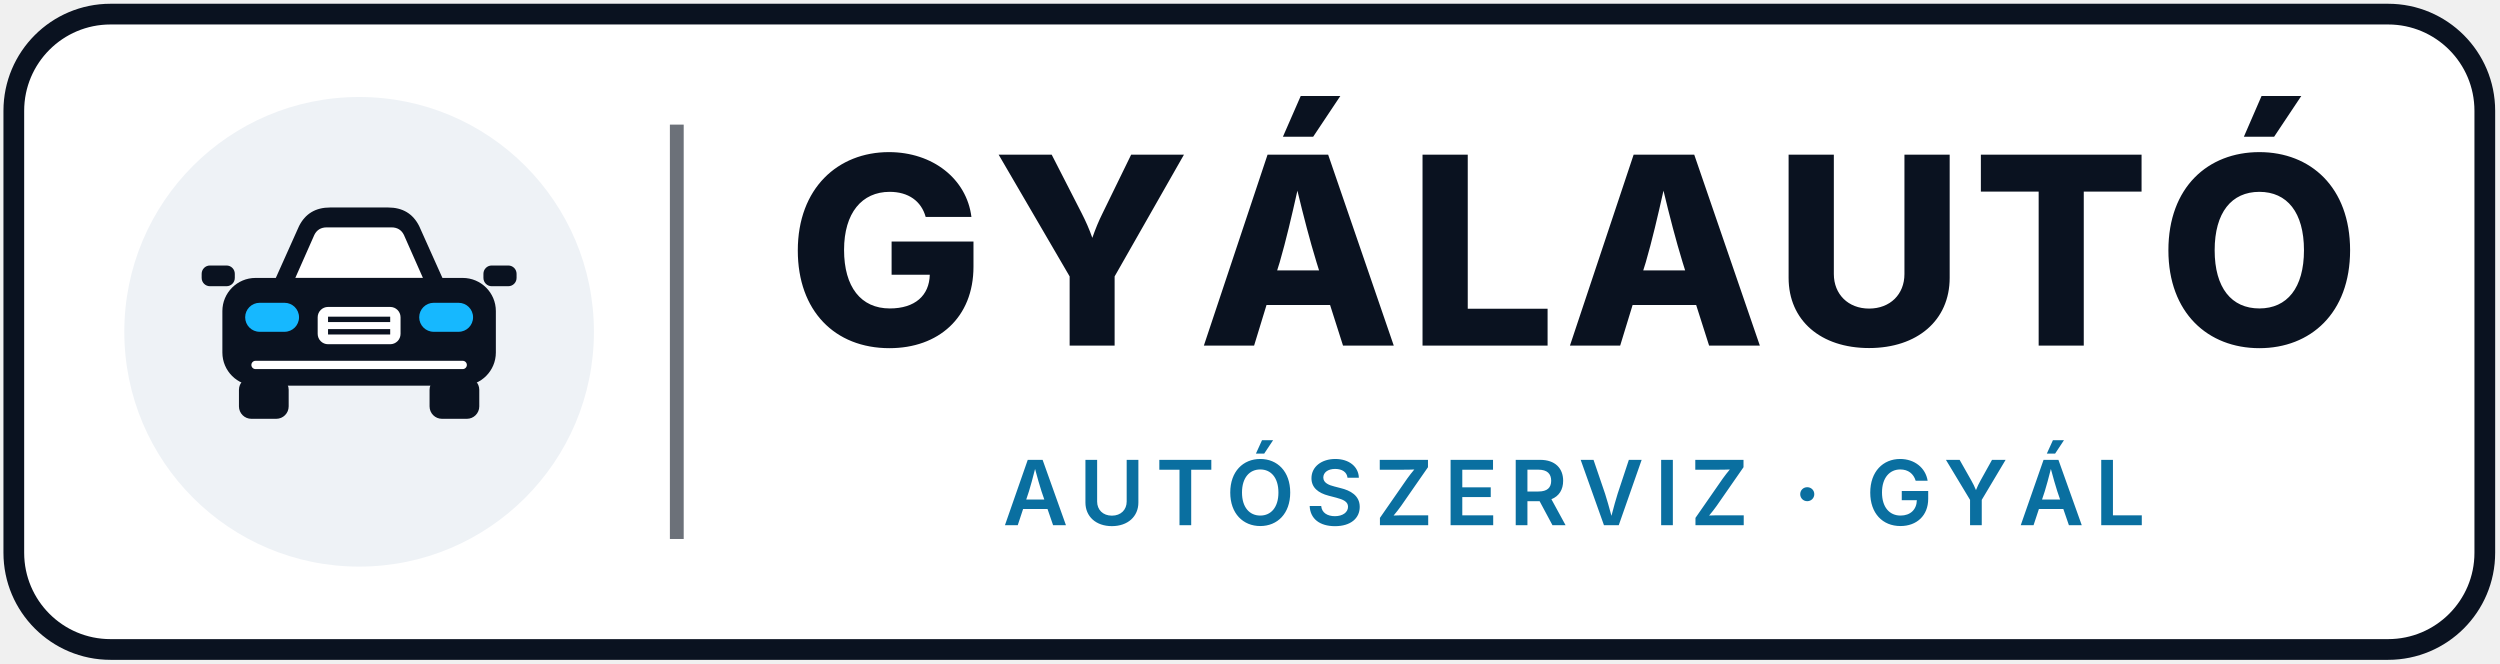
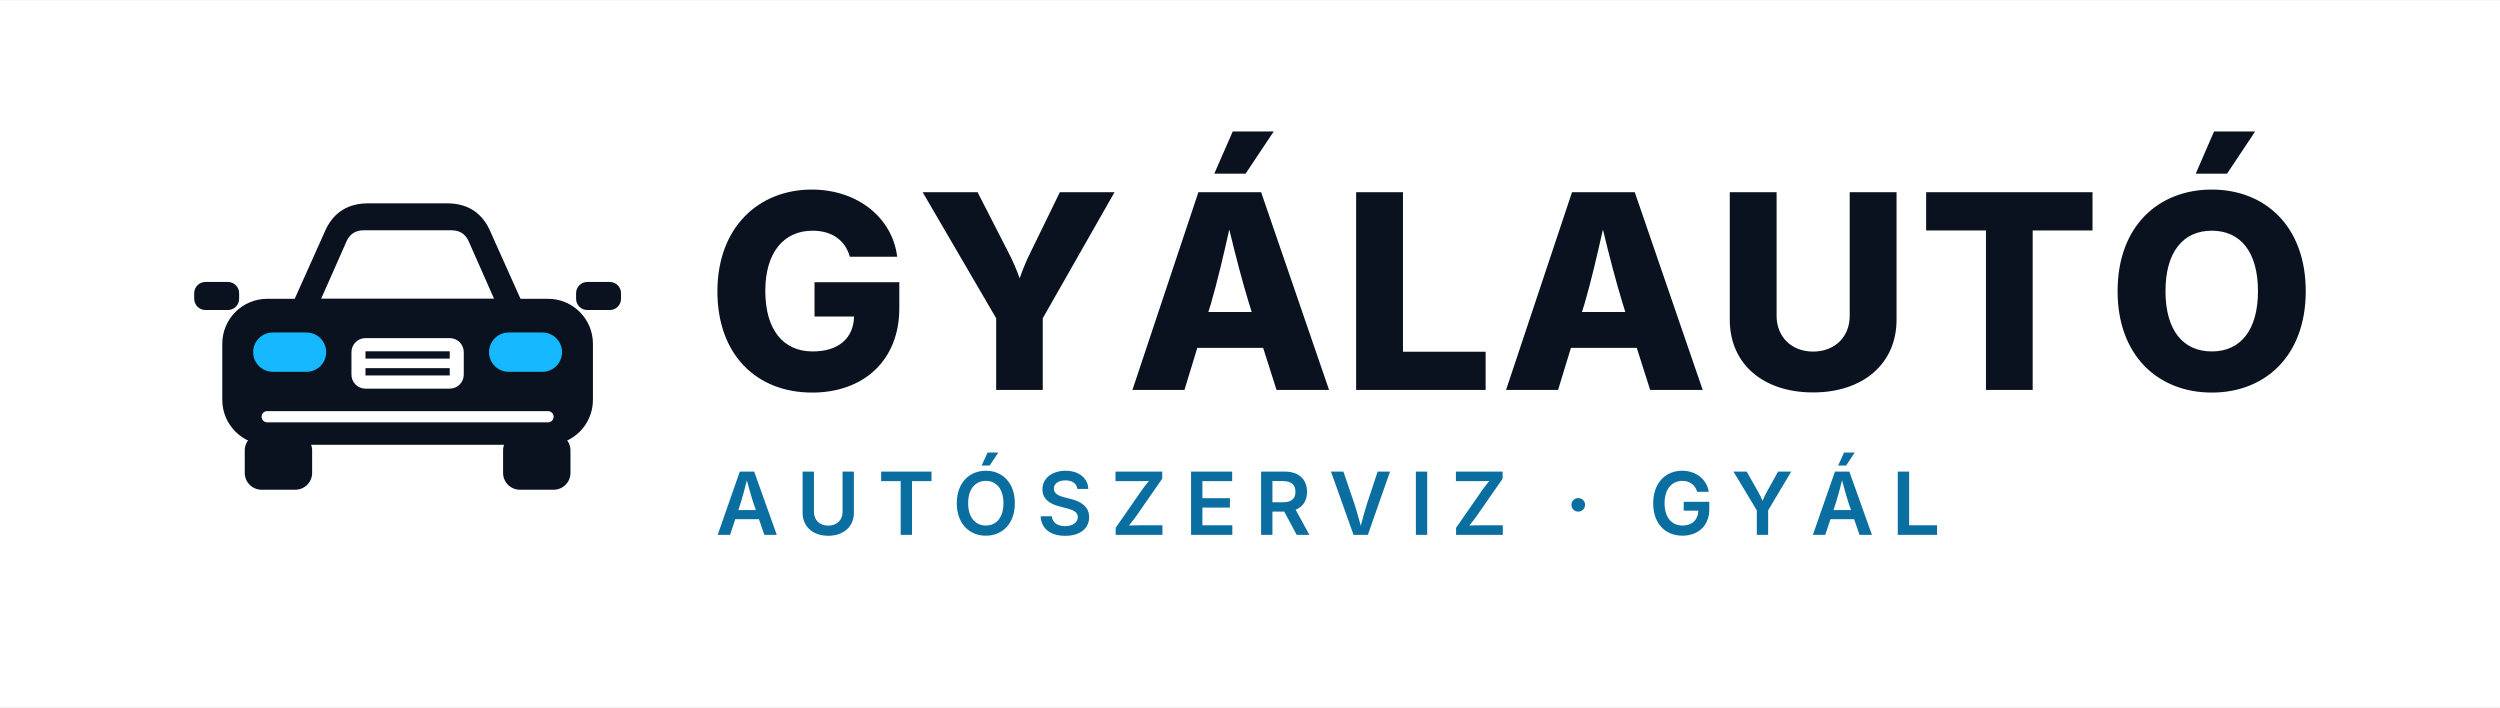
- <svg xmlns="http://www.w3.org/2000/svg" viewBox="0 0 362 96" width="1085" height="288">
-   <rect class="lg-plate" x="2" y="2" width="357.8" height="92" rx="14" fill="#FFFFFF" stroke="#0A1220" stroke-width="3" />
-   <circle cx="52" cy="48" r="34" fill="#EEF2F6" />
-   <g class="lg-car" transform="translate(22 18) scale(.6)">
+ <svg xmlns="http://www.w3.org/2000/svg" viewBox="-20 -16 276 78" width="827" height="234">
+   <rect x="-20" y="-16" width="276" height="78" fill="#FFFFFF" />
+   <g class="lg-car" transform="translate(-6 -6) scale(.62)">
    <path d="M29 39L35.5 24.5C37 21.5 39.5 20 43 20H57C60.5 20 63 21.5 64.5 24.5L71 39Z" fill="#0A1220" />
    <path d="M34.6 37L39.2 26.6C39.8 25.4 40.8 24.8 42.2 24.8H57.8C59.2 24.8 60.2 25.4 60.8 26.6L65.4 37Z" fill="#FFFFFF" />
    <rect x="17" y="37" width="66" height="26" rx="8" fill="#0A1220" />
    <rect x="12" y="34" width="8" height="5" rx="2" fill="#0A1220" />
    <rect x="80" y="34" width="8" height="5" rx="2" fill="#0A1220" />
    <rect x="22.5" y="43" width="13" height="7" rx="3.5" fill="#16B8FF" class="lg-light" />
    <rect x="64.5" y="43" width="13" height="7" rx="3.5" fill="#16B8FF" class="lg-light" />
    <rect x="40" y="44" width="20" height="9" rx="2.5" fill="#FFFFFF" />
    <path d="M42.5 47H57.5M42.5 50H57.5" stroke="#0A1220" stroke-width="1.3" />
    <rect x="24" y="57" width="52" height="2" rx="1" fill="#FFFFFF" />
    <rect x="21" y="61" width="12" height="10" rx="3" fill="#0A1220" />
    <rect x="67" y="61" width="12" height="10" rx="3" fill="#0A1220" />
  </g>
-   <path d="M98 18V78" stroke="#0A1220" stroke-width="2" opacity=".6" />
  <g class="lg-word">
-     <g transform="translate(114 50)">
-       <path d="M14.788 0.371C21.876 0.371 26.96 -4.045 26.96 -11.43V-15.066H15.104V-10.261H20.633C20.559 -7.255 18.499 -5.381 14.844 -5.381C10.669 -5.381 8.22 -8.479 8.22 -13.86C8.22 -19.204 10.799 -22.266 14.825 -22.266C17.553 -22.266 19.408 -20.911 20.039 -18.629H26.663C25.977 -24.14 21.06 -28.018 14.714 -28.018C7.348 -28.018 1.521 -22.804 1.521 -13.768C1.521 -5.028 6.884 0.371 14.788 0.371Z M40.884 0.0H47.397V-10.02L57.435 -27.646H49.79L45.653 -19.167C45.078 -18.017 44.632 -16.922 44.168 -15.604C43.704 -16.922 43.222 -17.998 42.628 -19.167L38.286 -27.646H30.605L40.884 -10.02Z M60.319 0.0H67.593L69.392 -5.882H78.595L80.469 0.0H87.817L78.317 -27.646H69.541ZM70.932 -10.892 71.303 -12.079C72.213 -15.215 73.029 -18.703 73.864 -22.433C74.755 -18.722 75.664 -15.233 76.629 -12.079L77 -10.892ZM71.767 -30.244H76.146L80.08 -36.145H74.346Z M91.982 0.0H110.091V-5.344H98.531V-27.646H91.982Z M113.328 0.0H120.601L122.401 -5.882H131.604L133.478 0.0H140.826L131.326 -27.646H122.549ZM123.941 -10.892 124.312 -12.079C125.221 -15.215 126.038 -18.703 126.873 -22.433C127.763 -18.722 128.672 -15.233 129.637 -12.079L130.008 -10.892Z M156.642 0.353C163.6 0.353 168.313 -3.637 168.313 -9.815V-27.646H161.763V-10.354C161.763 -7.44 159.704 -5.362 156.642 -5.362C153.618 -5.362 151.54 -7.44 151.54 -10.354V-27.646H144.99V-9.815C144.99 -3.637 149.647 0.353 156.642 0.353Z M172.83 -22.303H181.198V0.0H187.73V-22.303H196.098V-27.646H172.83Z M213.158 0.371C220.561 0.371 226.294 -4.694 226.294 -13.805C226.294 -22.934 220.561 -28.018 213.158 -28.018C205.717 -28.018 199.984 -22.934 199.984 -13.805C199.984 -4.731 205.717 0.371 213.158 0.371ZM213.158 -5.381C209.131 -5.381 206.682 -8.35 206.682 -13.805C206.682 -19.278 209.131 -22.266 213.158 -22.266C217.166 -22.266 219.615 -19.297 219.615 -13.805C219.615 -8.35 217.166 -5.381 213.158 -5.381ZM210.913 -30.244H215.292L219.225 -36.145H213.473Z" fill="#0A1220" />
+     <g transform="translate(58 27)">
+       <path d="M11.675 0.293C17.271 0.293 21.284 -3.193 21.284 -9.023V-11.895H11.924V-8.101H16.289C16.23 -5.728 14.604 -4.248 11.719 -4.248C8.423 -4.248 6.489 -6.694 6.489 -10.942C6.489 -15.161 8.525 -17.578 11.704 -17.578C13.857 -17.578 15.322 -16.509 15.82 -14.707H21.05C20.508 -19.058 16.626 -22.119 11.616 -22.119C5.801 -22.119 1.201 -18.003 1.201 -10.869C1.201 -3.97 5.435 0.293 11.675 0.293Z M31.977 0.0H37.119V-7.91L45.043 -21.826H39.008L35.742 -15.132C35.288 -14.224 34.936 -13.359 34.57 -12.319C34.204 -13.359 33.823 -14.209 33.354 -15.132L29.926 -21.826H23.862L31.977 -7.91Z M47.02 0.0H52.763L54.183 -4.644H61.449L62.929 0.0H68.729L61.229 -21.826H54.301ZM55.399 -8.599 55.692 -9.536C56.41 -12.012 57.054 -14.766 57.714 -17.71C58.417 -14.78 59.135 -12.026 59.896 -9.536L60.189 -8.599ZM56.058 -23.877H59.515L62.621 -28.535H58.095Z M71.717 0.0H86.014V-4.219H76.888V-21.826H71.717Z M88.269 0.0H94.011L95.432 -4.644H102.698L104.177 0.0H109.978L102.478 -21.826H95.549ZM96.648 -8.599 96.941 -9.536C97.659 -12.012 98.303 -14.766 98.963 -17.71C99.666 -14.78 100.383 -12.026 101.145 -9.536L101.438 -8.599Z M122.165 0.278C127.658 0.278 131.379 -2.871 131.379 -7.749V-21.826H126.208V-8.174C126.208 -5.874 124.582 -4.233 122.165 -4.233C119.777 -4.233 118.137 -5.874 118.137 -8.174V-21.826H112.966V-7.749C112.966 -2.871 116.643 0.278 122.165 0.278Z M134.645 -17.607H141.251V0.0H146.408V-17.607H153.014V-21.826H134.645Z M166.182 0.293C172.027 0.293 176.554 -3.706 176.554 -10.898C176.554 -18.105 172.027 -22.119 166.182 -22.119C160.308 -22.119 155.782 -18.105 155.782 -10.898C155.782 -3.735 160.308 0.293 166.182 0.293ZM166.182 -4.248C163.004 -4.248 161.07 -6.592 161.07 -10.898C161.07 -15.22 163.004 -17.578 166.182 -17.578C169.346 -17.578 171.28 -15.234 171.28 -10.898C171.28 -6.592 169.346 -4.248 166.182 -4.248ZM164.41 -23.877H167.867L170.972 -28.535H166.431Z" fill="#0A1220" />
    </g>
-     <g transform="translate(145.2 76)">
-       <path d="M0.317 0.0H2.171L2.945 -2.342H6.481L7.287 0.0H9.147L5.77 -9.458H3.618ZM3.396 -3.707 3.796 -4.913C4.056 -5.757 4.342 -6.817 4.678 -8.138C5.027 -6.83 5.326 -5.783 5.605 -4.913L6.018 -3.707Z M15.804 0.14C18.108 0.14 19.638 -1.257 19.638 -3.282V-9.458H17.943V-3.421C17.943 -2.234 17.112 -1.377 15.804 -1.377C14.497 -1.377 13.665 -2.234 13.665 -3.421V-9.458H11.97V-3.282C11.97 -1.257 13.487 0.14 15.804 0.14Z M22.671 -8.03H25.591V0.0H27.286V-8.03H30.199V-9.458H22.671Z M37.288 0.127C39.763 0.127 41.623 -1.669 41.623 -4.723C41.623 -7.782 39.763 -9.585 37.288 -9.585C34.806 -9.585 32.94 -7.782 32.94 -4.723C32.94 -1.676 34.806 0.127 37.288 0.127ZM37.288 -1.39C35.739 -1.39 34.641 -2.571 34.641 -4.723C34.641 -6.887 35.739 -8.068 37.288 -8.068C38.824 -8.068 39.916 -6.894 39.916 -4.723C39.916 -2.564 38.824 -1.39 37.288 -1.39ZM36.659 -10.366H37.859L39.148 -12.308H37.542Z M48.109 0.146C50.369 0.146 51.689 -0.99 51.689 -2.653C51.689 -4.304 50.312 -5.034 48.909 -5.37L48.027 -5.599C47.259 -5.789 46.414 -6.106 46.414 -6.9C46.414 -7.617 47.062 -8.144 48.128 -8.144C49.15 -8.144 49.836 -7.674 49.918 -6.868H51.562C51.518 -8.449 50.172 -9.585 48.154 -9.585C46.173 -9.585 44.7 -8.468 44.7 -6.798C44.7 -5.465 45.634 -4.666 47.214 -4.259L48.287 -3.98C49.309 -3.713 49.994 -3.402 49.994 -2.666C49.994 -1.854 49.214 -1.301 48.096 -1.301C47.03 -1.301 46.186 -1.784 46.11 -2.78H44.44C44.516 -0.914 45.907 0.146 48.109 0.146Z M54.614 0.0H61.603V-1.428H58.499C57.864 -1.428 57.229 -1.428 56.594 -1.396C56.975 -1.854 57.35 -2.317 57.674 -2.78L61.571 -8.392V-9.458H54.589V-8.03H57.75C58.365 -8.03 58.981 -8.03 59.591 -8.062C59.235 -7.63 58.886 -7.198 58.581 -6.767L54.614 -1.054Z M64.845 0.0H71.015V-1.428H66.54V-4.069H70.659V-5.478H66.54V-8.03H70.989V-9.458H64.845Z M74.276 0.0H75.971V-3.472H77.735L79.595 0.0H81.493L79.443 -3.758C80.56 -4.202 81.144 -5.148 81.144 -6.43C81.144 -8.233 79.989 -9.458 77.812 -9.458H74.276ZM75.971 -4.875V-8.036H77.551C78.84 -8.036 79.411 -7.439 79.411 -6.43C79.411 -5.427 78.84 -4.875 77.564 -4.875Z M87.052 0.0H89.198L92.511 -9.458H90.658L89.033 -4.545C88.766 -3.701 88.48 -2.666 88.138 -1.352C87.789 -2.653 87.484 -3.707 87.217 -4.545L85.542 -9.458H83.682Z M97.029 -9.458H95.334V0.0H97.029Z M100.303 0.0H107.292V-1.428H104.188C103.553 -1.428 102.918 -1.428 102.284 -1.396C102.664 -1.854 103.039 -2.317 103.363 -2.78L107.26 -8.392V-9.458H100.278V-8.03H103.439C104.055 -8.03 104.67 -8.03 105.28 -8.062C104.924 -7.63 104.575 -7.198 104.27 -6.767L100.303 -1.054Z  M116.487 -3.472C117.058 -3.472 117.509 -3.917 117.509 -4.488C117.509 -5.059 117.058 -5.497 116.487 -5.497C115.915 -5.497 115.471 -5.059 115.471 -4.488C115.471 -3.917 115.915 -3.472 116.487 -3.472Z  M129.991 0.127C132.327 0.127 134.003 -1.377 134.003 -3.809V-4.945H130.175V-3.612H132.359C132.327 -2.253 131.42 -1.39 129.998 -1.39C128.404 -1.39 127.313 -2.59 127.313 -4.729C127.313 -6.875 128.43 -8.068 129.96 -8.068C131.109 -8.068 131.883 -7.446 132.188 -6.437H133.921C133.629 -8.296 132.023 -9.585 129.941 -9.585C127.465 -9.585 125.611 -7.763 125.611 -4.716C125.611 -1.727 127.382 0.127 129.991 0.127Z M140.064 0.0H141.758V-3.663L145.212 -9.458H143.244L141.587 -6.475C141.339 -6.024 141.13 -5.618 140.921 -5.078C140.711 -5.605 140.502 -6.011 140.241 -6.475L138.553 -9.458H136.572L140.064 -3.663Z M147.406 0.0H149.26L150.034 -2.342H153.57L154.376 0.0H156.236L152.859 -9.458H150.707ZM150.485 -3.707 150.885 -4.913C151.145 -5.757 151.431 -6.817 151.767 -8.138C152.116 -6.83 152.415 -5.783 152.694 -4.913L153.106 -3.707ZM151.183 -10.366H152.383L153.665 -12.308H152.065Z M159.059 0.0H164.931V-1.428H160.754V-9.458H159.059Z" fill="#0A6FA0" />
+     <g transform="translate(59 43)">
+       <path d="M0.234 0.0H1.603L2.175 -1.73H4.786L5.381 0.0H6.755L4.261 -6.984H2.672ZM2.508 -2.737 2.803 -3.628C2.995 -4.252 3.206 -5.034 3.455 -6.009C3.712 -5.044 3.933 -4.27 4.139 -3.628L4.444 -2.737Z M12.439 0.103C14.14 0.103 15.27 -0.928 15.27 -2.423V-6.984H14.018V-2.527C14.018 -1.65 13.404 -1.017 12.439 -1.017C11.473 -1.017 10.859 -1.65 10.859 -2.527V-6.984H9.607V-2.423C9.607 -0.928 10.728 0.103 12.439 0.103Z M18.278 -5.93H20.434V0.0H21.685V-5.93H23.837V-6.984H18.278Z M29.84 0.094C31.668 0.094 33.041 -1.233 33.041 -3.487C33.041 -5.747 31.668 -7.078 29.84 -7.078C28.007 -7.078 26.629 -5.747 26.629 -3.487C26.629 -1.238 28.007 0.094 29.84 0.094ZM29.84 -1.027C28.696 -1.027 27.885 -1.898 27.885 -3.487C27.885 -5.086 28.696 -5.958 29.84 -5.958C30.974 -5.958 31.78 -5.091 31.78 -3.487C31.78 -1.894 30.974 -1.027 29.84 -1.027ZM29.376 -7.655H30.262L31.213 -9.089H30.027Z M38.599 0.108C40.267 0.108 41.242 -0.731 41.242 -1.959C41.242 -3.178 40.225 -3.717 39.189 -3.966L38.538 -4.134C37.971 -4.275 37.347 -4.509 37.347 -5.095C37.347 -5.625 37.825 -6.014 38.613 -6.014C39.367 -6.014 39.874 -5.667 39.935 -5.072H41.149C41.116 -6.239 40.122 -7.078 38.632 -7.078C37.169 -7.078 36.082 -6.253 36.082 -5.02C36.082 -4.036 36.771 -3.445 37.938 -3.145L38.73 -2.939C39.485 -2.742 39.991 -2.512 39.991 -1.969C39.991 -1.369 39.414 -0.961 38.589 -0.961C37.802 -0.961 37.178 -1.317 37.122 -2.053H35.889C35.946 -0.675 36.972 0.108 38.599 0.108Z M44.17 0.0H49.331V-1.055H47.039C46.57 -1.055 46.102 -1.055 45.633 -1.031C45.914 -1.369 46.191 -1.711 46.43 -2.053L49.308 -6.197V-6.984H44.152V-5.93H46.486C46.941 -5.93 47.395 -5.93 47.845 -5.953C47.583 -5.634 47.325 -5.316 47.1 -4.997L44.17 -0.778Z M52.493 0.0H57.05V-1.055H53.745V-3.005H56.787V-4.045H53.745V-5.93H57.031V-6.984H52.493Z M60.226 0.0H61.477V-2.564H62.781L64.154 0.0H65.556L64.042 -2.775C64.867 -3.103 65.298 -3.802 65.298 -4.748C65.298 -6.08 64.445 -6.984 62.837 -6.984H60.226ZM61.477 -3.6V-5.934H62.645C63.596 -5.934 64.018 -5.494 64.018 -4.748C64.018 -4.008 63.596 -3.6 62.654 -3.6Z M70.429 0.0H72.013L74.46 -6.984H73.091L71.891 -3.356C71.694 -2.733 71.483 -1.969 71.23 -0.998C70.973 -1.959 70.748 -2.737 70.551 -3.356L69.313 -6.984H67.94Z M78.564 -6.984H77.313V0.0H78.564Z M81.75 0.0H86.911V-1.055H84.619C84.15 -1.055 83.681 -1.055 83.213 -1.031C83.494 -1.369 83.77 -1.711 84.009 -2.053L86.888 -6.197V-6.984H81.731V-5.93H84.066C84.52 -5.93 84.975 -5.93 85.425 -5.953C85.162 -5.634 84.905 -5.316 84.68 -4.997L81.75 -0.778Z  M95.237 -2.564C95.659 -2.564 95.992 -2.892 95.992 -3.314C95.992 -3.736 95.659 -4.059 95.237 -4.059C94.815 -4.059 94.487 -3.736 94.487 -3.314C94.487 -2.892 94.815 -2.564 95.237 -2.564Z  M106.746 0.094C108.471 0.094 109.708 -1.017 109.708 -2.812V-3.652H106.882V-2.667H108.494C108.471 -1.664 107.8 -1.027 106.75 -1.027C105.574 -1.027 104.768 -1.912 104.768 -3.492C104.768 -5.077 105.593 -5.958 106.722 -5.958C107.571 -5.958 108.143 -5.498 108.368 -4.753H109.647C109.432 -6.127 108.246 -7.078 106.708 -7.078C104.88 -7.078 103.511 -5.733 103.511 -3.483C103.511 -1.275 104.819 0.094 106.746 0.094Z M114.952 0.0H116.203V-2.705L118.753 -6.984H117.3L116.077 -4.781C115.894 -4.448 115.739 -4.148 115.584 -3.75C115.43 -4.139 115.275 -4.439 115.083 -4.781L113.836 -6.984H112.373L114.952 -2.705Z M121.142 0.0H122.511L123.083 -1.73H125.693L126.289 0.0H127.662L125.168 -6.984H123.579ZM123.415 -2.737 123.711 -3.628C123.903 -4.252 124.114 -5.034 124.362 -6.009C124.62 -5.044 124.84 -4.27 125.047 -3.628L125.351 -2.737ZM123.931 -7.655H124.817L125.764 -9.089H124.583Z M130.515 0.0H134.851V-1.055H131.767V-6.984H130.515Z" fill="#0A6FA0" />
    </g>
  </g>
</svg>
